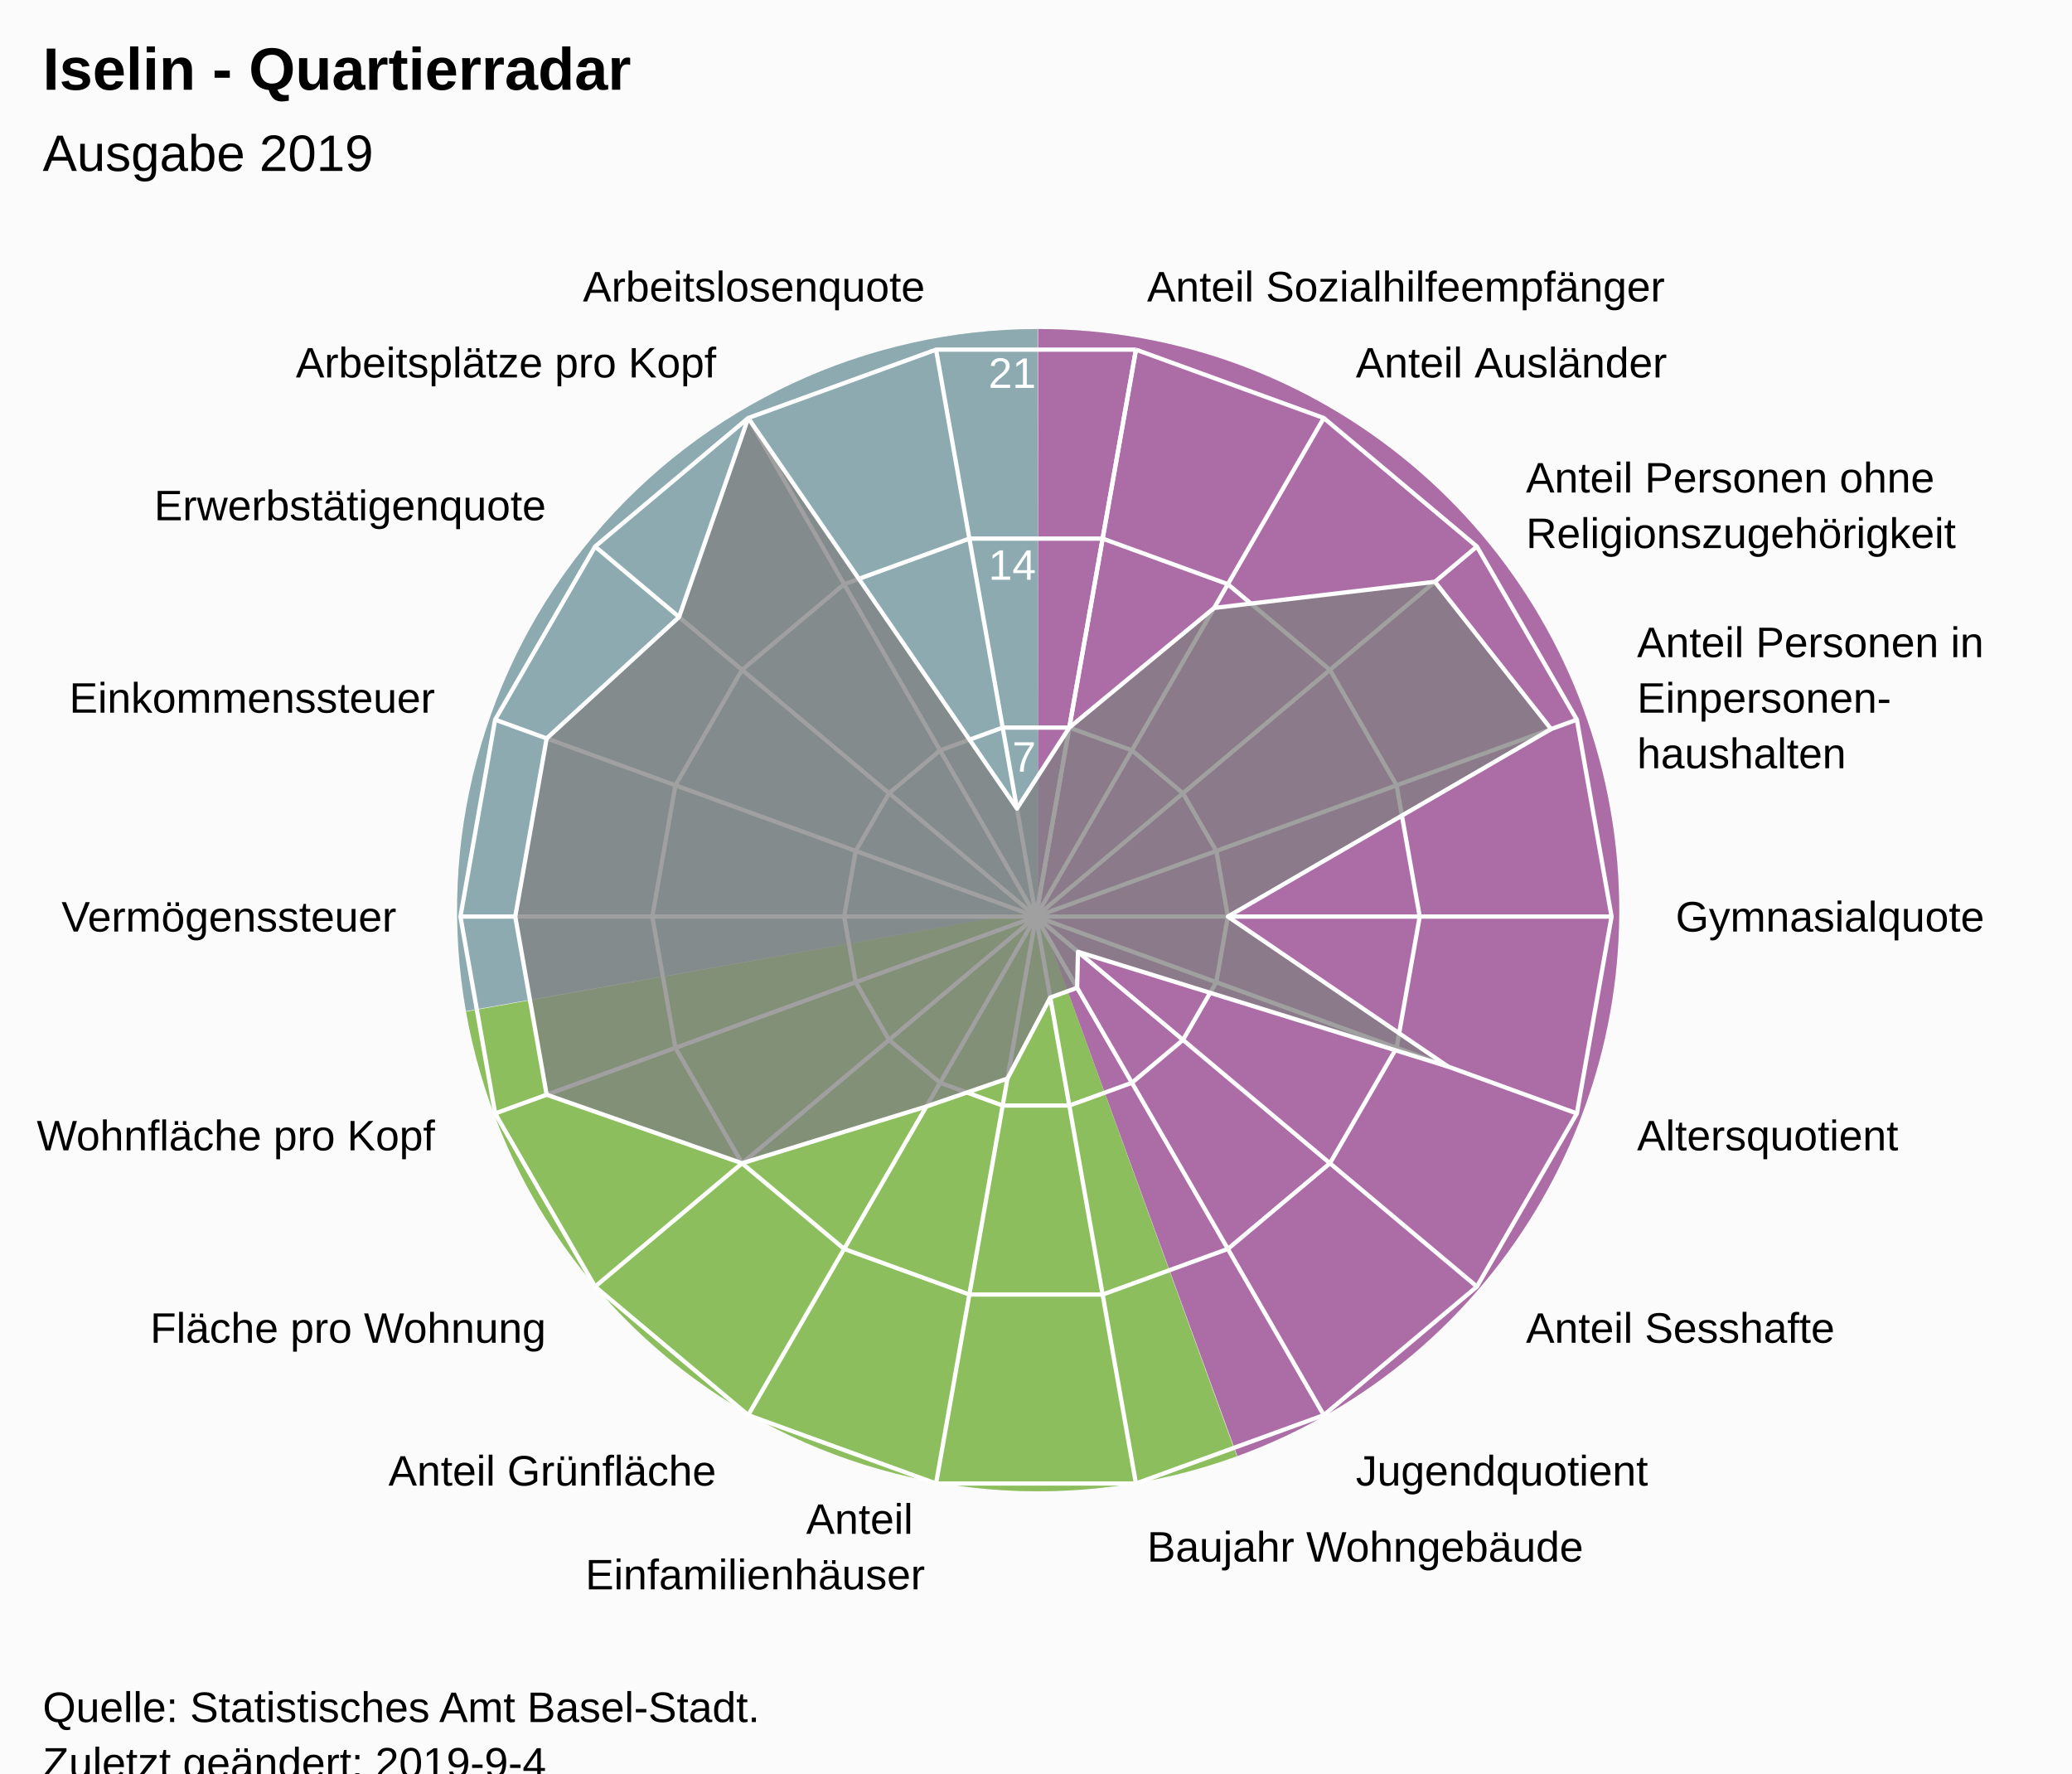
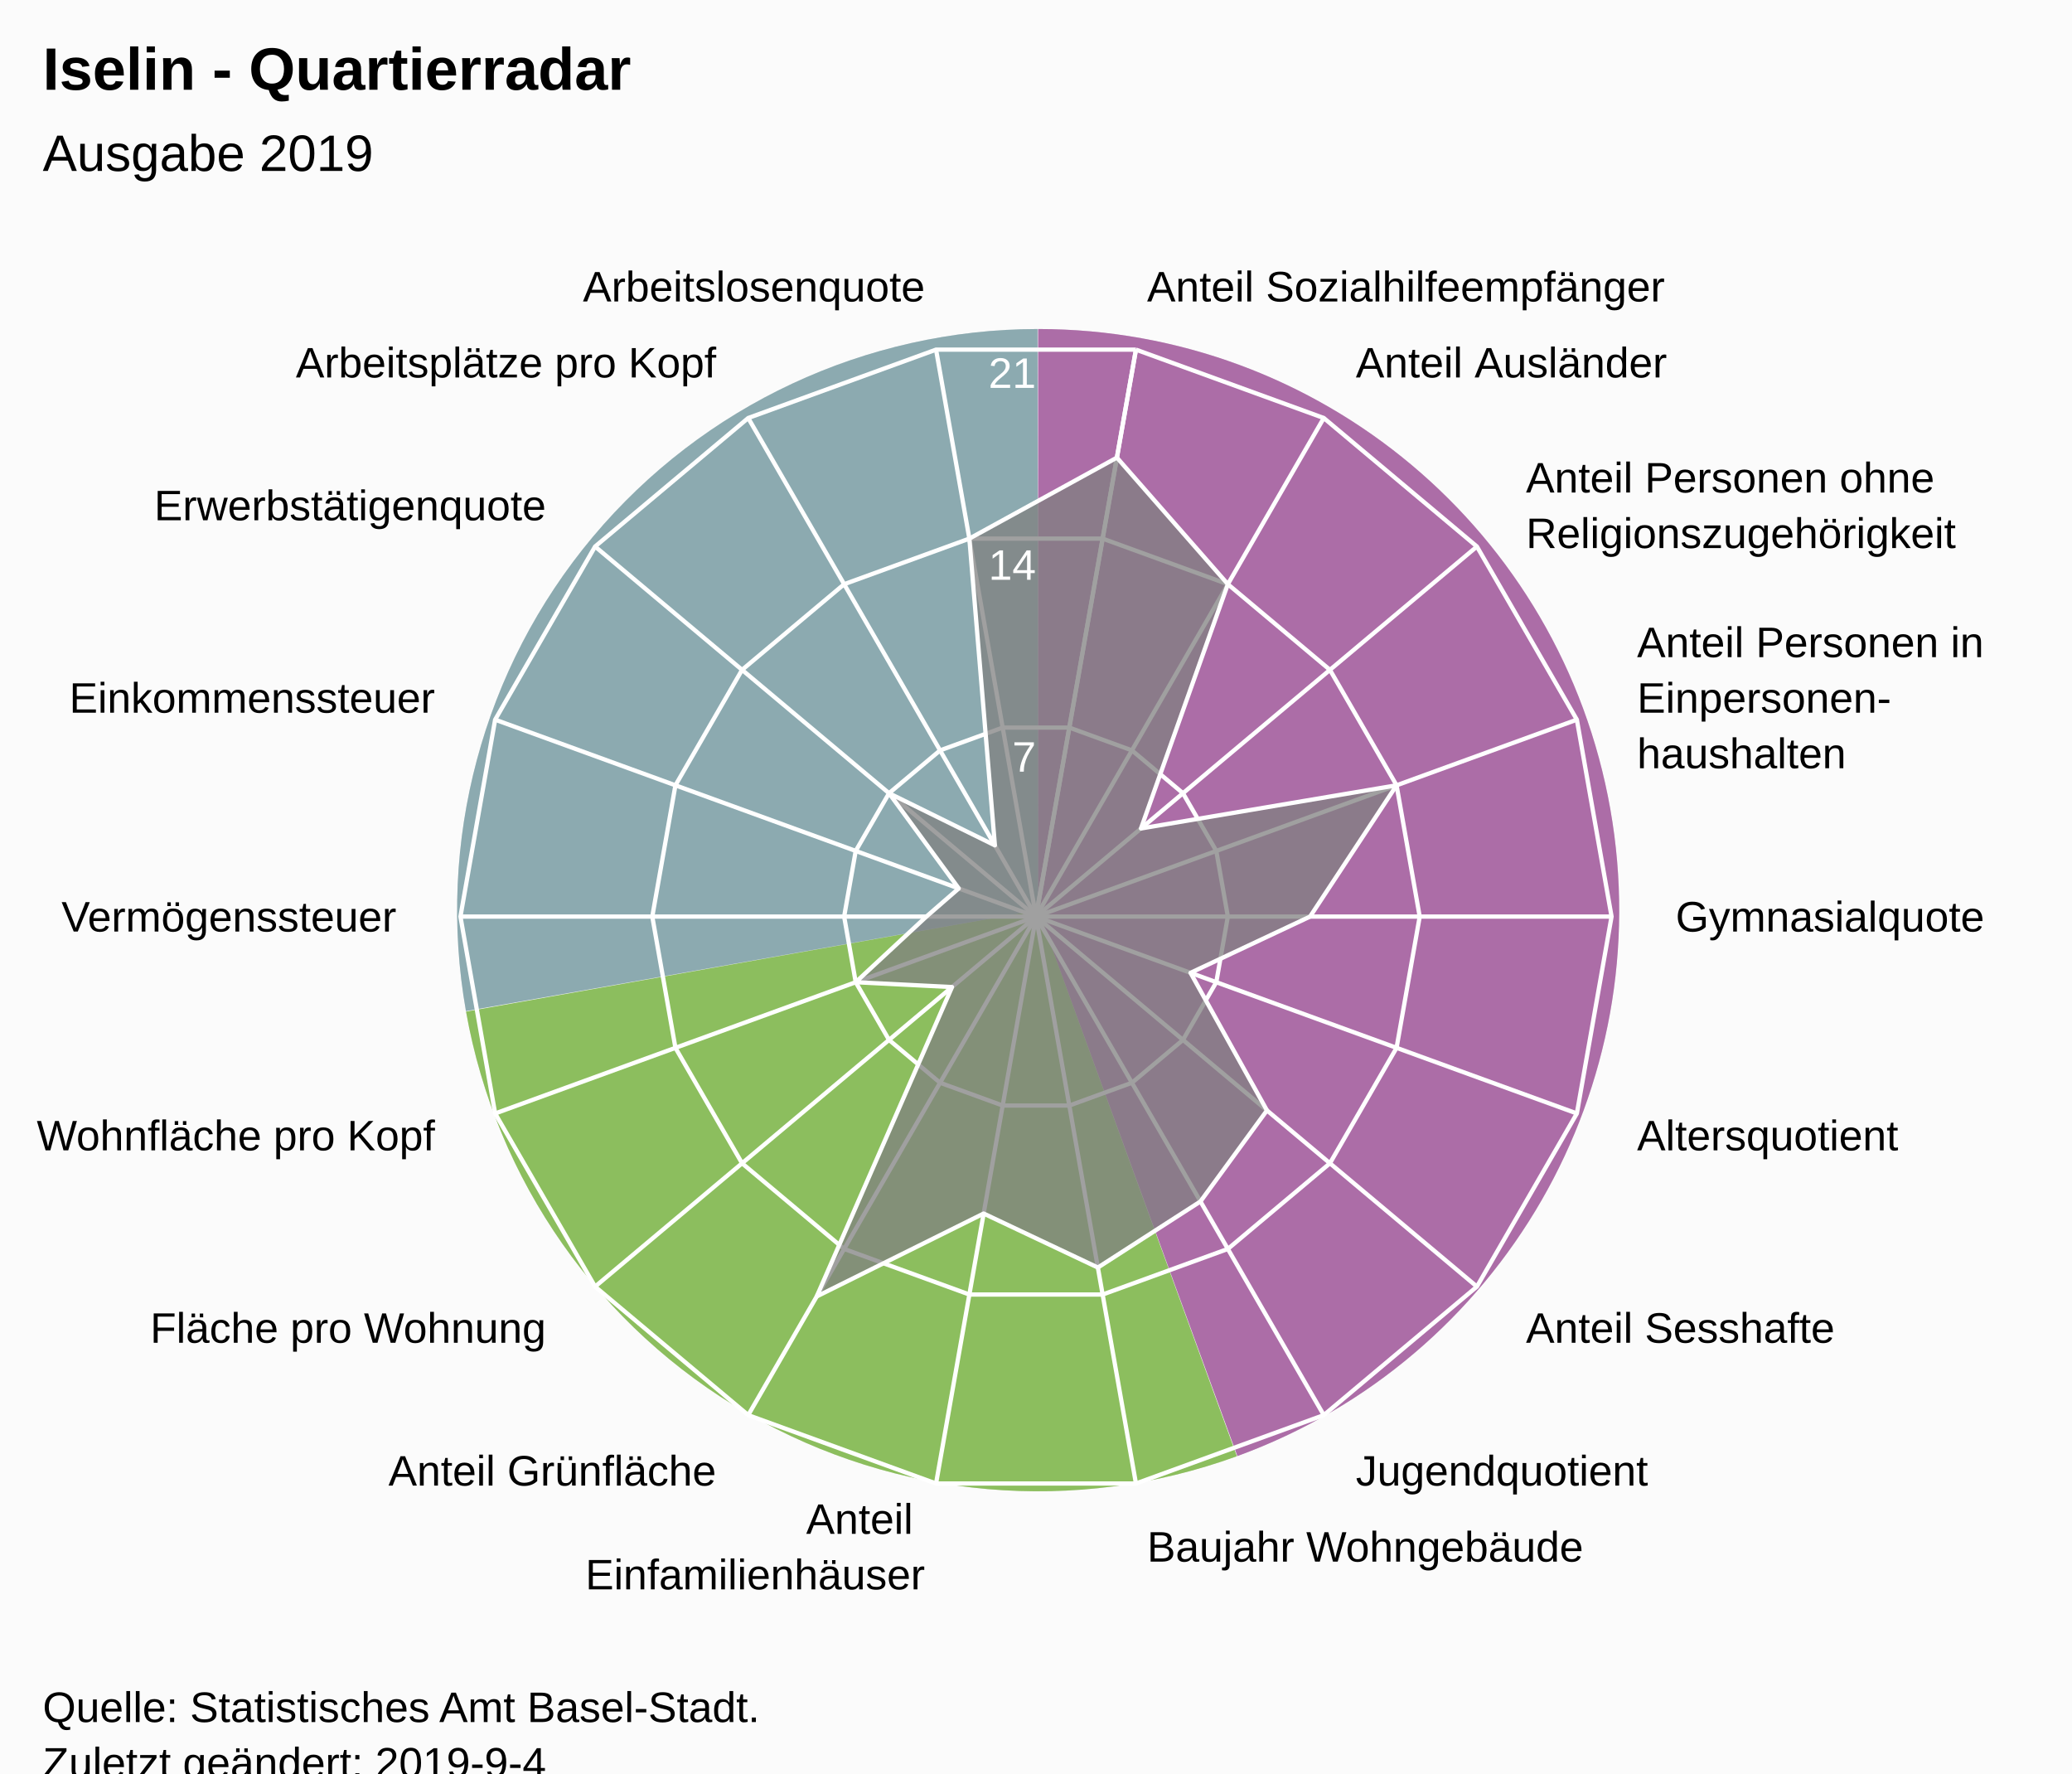
<svg xmlns="http://www.w3.org/2000/svg" version="1.1" class="highcharts-root" style="font-family:Arial;font-size:12px;" viewBox="0 0 485 415">
  <defs>
-     <clipPath id="highcharts-czejscj-7">
+     <clipPath id="highcharts-x0nw1m0-7">
      <rect x="0" y="0" width="465" height="317" fill="none" />
    </clipPath>
-     <clipPath id="highcharts-czejscj-9">
+     <clipPath id="highcharts-x0nw1m0-9">
      <circle cx="232.5" cy="158.5" r="134.725" />
    </clipPath>
  </defs>
  <rect fill="#fbfbfb" class="highcharts-background" x="0" y="0" width="485" height="428" rx="0" ry="0" />
  <rect fill="none" class="highcharts-plot-background" x="10" y="56" width="465" height="317" />
  <path fill="#923F8D" d="M 243 77 A 136 136 0 0 1 289.643 340.752 L 243 213 A 0 0 0 0 0 243 213 Z" fill-opacity="0.5" />
  <path fill="#68AB2B" d="M 289.515 340.798 A 136 136 0 0 1 109.09 236.75 L 243 213 A 0 0 0 0 0 243 213 Z" fill-opacity="0.5" />
  <path fill="#689199" d="M 109.066 236.616 A 136 136 0 0 1 242.864 77 L 243 213 A 0 0 0 0 0 243 213 Z" fill-opacity="0.5" />
  <path fill="#923F8D" d="M 243 77 A 136 136 0 0 1 289.643 340.752 L 243 213 A 0 0 0 0 0 243 213 Z" fill-opacity="0.5" />
  <path fill="#68AB2B" d="M 289.515 340.798 A 136 136 0 0 1 109.09 236.75 L 243 213 A 0 0 0 0 0 243 213 Z" fill-opacity="0.5" />
  <path fill="#689199" d="M 109.066 236.616 A 136 136 0 0 1 242.864 77 L 243 213 A 0 0 0 0 0 243 213 Z" fill-opacity="0.5" />
  <g class="highcharts-pane-group" data-z-index="0" />
  <g class="highcharts-grid highcharts-xaxis-grid " data-z-index="1">
    <path fill="none" stroke="white" stroke-width="1" data-z-index="1" class="highcharts-grid-line" d="M 242.5 214.5 L 265.895 81.822" opacity="1" />
    <path fill="none" stroke="white" stroke-width="1" data-z-index="1" class="highcharts-grid-line" d="M 242.5 214.5 L 309.862 97.825" opacity="1" />
    <path fill="none" stroke="white" stroke-width="1" data-z-index="1" class="highcharts-grid-line" d="M 242.5 214.5 L 345.705 127.9" opacity="1" />
    <path fill="none" stroke="white" stroke-width="1" data-z-index="1" class="highcharts-grid-line" d="M 242.5 214.5 L 369.1 168.421" opacity="1" />
    <path fill="none" stroke="white" stroke-width="1" data-z-index="1" class="highcharts-grid-line" d="M 242.5 214.5 L 377.225 214.5" opacity="1" />
    <path fill="none" stroke="white" stroke-width="1" data-z-index="1" class="highcharts-grid-line" d="M 242.5 214.5 L 369.1 260.579" opacity="1" />
    <path fill="none" stroke="white" stroke-width="1" data-z-index="1" class="highcharts-grid-line" d="M 242.5 214.5 L 345.705 301.1" opacity="1" />
    <path fill="none" stroke="white" stroke-width="1" data-z-index="1" class="highcharts-grid-line" d="M 242.5 214.5 L 309.863 331.175" opacity="1" />
    <path fill="none" stroke="white" stroke-width="1" data-z-index="1" class="highcharts-grid-line" d="M 242.5 214.5 L 265.895 347.178" opacity="1" />
    <path fill="none" stroke="white" stroke-width="1" data-z-index="1" class="highcharts-grid-line" d="M 242.5 214.5 L 219.105 347.178" opacity="1" />
    <path fill="none" stroke="white" stroke-width="1" data-z-index="1" class="highcharts-grid-line" d="M 242.5 214.5 L 175.138 331.175" opacity="1" />
    <path fill="none" stroke="white" stroke-width="1" data-z-index="1" class="highcharts-grid-line" d="M 242.5 214.5 L 139.295 301.1" opacity="1" />
    <path fill="none" stroke="white" stroke-width="1" data-z-index="1" class="highcharts-grid-line" d="M 242.5 214.5 L 115.9 260.579" opacity="1" />
    <path fill="none" stroke="white" stroke-width="1" data-z-index="1" class="highcharts-grid-line" d="M 242.5 214.5 L 107.775 214.5" opacity="1" />
    <path fill="none" stroke="white" stroke-width="1" data-z-index="1" class="highcharts-grid-line" d="M 242.5 214.5 L 115.9 168.421" opacity="1" />
    <path fill="none" stroke="white" stroke-width="1" data-z-index="1" class="highcharts-grid-line" d="M 242.5 214.5 L 139.295 127.9" opacity="1" />
    <path fill="none" stroke="white" stroke-width="1" data-z-index="1" class="highcharts-grid-line" d="M 242.5 214.5 L 175.137 97.825" opacity="1" />
    <path fill="none" stroke="white" stroke-width="1" data-z-index="1" class="highcharts-grid-line" d="M 242.5 214.5 L 219.105 81.822" opacity="1" />
    <path fill="none" stroke="white" stroke-width="1" data-z-index="1" class="highcharts-grid-line" d="M 242.5 214.5 L 265.895 81.822" opacity="1" />
  </g>
  <g class="highcharts-grid highcharts-yaxis-grid " data-z-index="1">
    <path fill="none" stroke="white" stroke-width="1" data-z-index="1" class="highcharts-grid-line" d="M 242.5 214.5 L 242.5 214.5 L 242.5 214.5 L 242.5 214.5 L 242.5 214.5 L 242.5 214.5 L 242.5 214.5 L 242.5 214.5 L 242.5 214.5 L 242.5 214.5 L 242.5 214.5 L 242.5 214.5 L 242.5 214.5 L 242.5 214.5 L 242.5 214.5 L 242.5 214.5 L 242.5 214.5 L 242.5 214.5 L 242.5 214.5 L 242.5 214.5" opacity="1" />
    <path fill="none" stroke="white" stroke-width="1" data-z-index="1" class="highcharts-grid-line" d="M 250.298 170.274 L 250.298 170.274 L 234.702 170.274 L 220.046 175.608 L 208.098 185.633 L 200.3 199.14 L 197.592 214.5 L 200.3 229.86 L 208.098 243.367 L 220.046 253.392 L 234.702 258.726 L 250.298 258.726 L 264.954 253.392 L 276.902 243.367 L 284.7 229.86 L 287.408 214.5 L 284.7 199.14 L 276.902 185.633 L 264.954 175.608 L 250.298 170.274" opacity="1" />
    <path fill="none" stroke="white" stroke-width="1" data-z-index="1" class="highcharts-grid-line" d="M 258.097 126.048 L 258.097 126.048 L 226.903 126.048 L 197.592 136.716 L 173.696 156.767 L 158.1 183.781 L 152.683 214.5 L 158.1 245.219 L 173.696 272.233 L 197.592 292.284 L 226.903 302.952 L 258.097 302.952 L 287.408 292.284 L 311.304 272.233 L 326.9 245.219 L 332.317 214.5 L 326.9 183.781 L 311.304 156.767 L 287.408 136.716 L 258.097 126.048" opacity="1" />
    <path fill="none" stroke="white" stroke-width="1" data-z-index="1" class="highcharts-grid-line" d="M 265.895 81.822 L 265.895 81.822 L 219.105 81.822 L 175.137 97.825 L 139.295 127.9 L 115.9 168.421 L 107.775 214.5 L 115.9 260.579 L 139.295 301.1 L 175.138 331.175 L 219.105 347.178 L 265.895 347.178 L 309.863 331.175 L 345.705 301.1 L 369.1 260.579 L 377.225 214.5 L 369.1 168.421 L 345.705 127.9 L 309.862 97.825 L 265.895 81.822" opacity="1" />
  </g>
  <rect fill="none" class="highcharts-plot-border" data-z-index="1" x="10" y="56" width="465" height="317" />
  <g class="highcharts-axis highcharts-xaxis " data-z-index="2">
    <path fill="none" class="highcharts-axis-line" data-z-index="7" d="M 242.5 79.775 A 134.725 134.725 0 1 1 242.365 79.775 M 242.5 214.5 A 0 0 0 1 0 242.5 214.5 " />
  </g>
  <g class="highcharts-axis highcharts-yaxis " data-z-index="2">
    <path fill="none" class="highcharts-axis-line" data-z-index="7" d="M 242.5 214.5 L 242.5 79.775" />
  </g>
  <g class="highcharts-series-group" data-z-index="3">
-     <g data-z-index="0.1" class="highcharts-series highcharts-series-0 highcharts-area-series " transform="translate(10,56) scale(1 1)" clip-path="url(#highcharts-czejscj-9)">
-       <path fill="rgb(128,128,128)" fill-opacity="0.75" d="M 240.298 114.274 L 274.201 86.272 L 325.876 80.148 L 353.072 114.616 L 277.408 158.5 L 328.957 193.608 L 242.329 166.748 L 242.123 175.168 L 235.842 177.454 L 225.816 196.408 L 206.838 202.948 L 163.696 216.233 L 117.957 200.19 L 110.606 158.5 L 117.957 116.81 L 148.953 88.396 L 165.138 41.825 L 228.044 133.228 L 240.298 114.274 L 232.5 158.5 L 232.5 158.5 L 232.5 158.5 L 232.5 158.5 L 232.5 158.5 L 232.5 158.5 L 232.5 158.5 L 232.5 158.5 L 232.5 158.5 L 232.5 158.5 L 232.5 158.5 L 232.5 158.5 L 232.5 158.5 L 232.5 158.5 L 232.5 158.5 L 232.5 158.5 L 232.5 158.5 L 232.5 158.5 L 232.5 158.5" class="highcharts-area" data-z-index="0" />
-       <path fill="none" d="M 240.298 114.274 L 274.201 86.272 L 325.876 80.148 L 353.072 114.616 L 277.408 158.5 L 328.957 193.608 L 242.329 166.748 L 242.123 175.168 L 235.842 177.454 L 225.816 196.408 L 206.838 202.948 L 163.696 216.233 L 117.957 200.19 L 110.606 158.5 L 117.957 116.81 L 148.953 88.396 L 165.138 41.825 L 228.044 133.228 L 240.298 114.274" class="highcharts-graph" data-z-index="1" stroke="white" stroke-width="1" stroke-linejoin="round" stroke-linecap="round" />
+     <g data-z-index="0.1" class="highcharts-series highcharts-series-0 highcharts-area-series " transform="translate(10,56) scale(1 1)" clip-path="url(#highcharts-x0nw1m0-9)">
+       <path fill="rgb(128,128,128)" fill-opacity="0.75" d="M 251.439 51.094 L 277.408 80.716 L 257.073 137.881 L 316.9 127.781 L 296.655 158.5 L 268.671 171.665 L 286.56 203.862 L 270.993 225.172 L 246.982 240.634 L 220.246 227.998 L 181.176 247.395 L 212.842 174.995 L 190.3 173.86 L 206.838 158.5 L 214.414 151.917 L 198.098 129.633 L 222.877 141.832 L 216.903 70.048 L 251.439 51.094 L 232.5 158.5 L 232.5 158.5 L 232.5 158.5 L 232.5 158.5 L 232.5 158.5 L 232.5 158.5 L 232.5 158.5 L 232.5 158.5 L 232.5 158.5 L 232.5 158.5 L 232.5 158.5 L 232.5 158.5 L 232.5 158.5 L 232.5 158.5 L 232.5 158.5 L 232.5 158.5 L 232.5 158.5 L 232.5 158.5 L 232.5 158.5" class="highcharts-area" data-z-index="0" />
+       <path fill="none" d="M 251.439 51.094 L 277.408 80.716 L 257.073 137.881 L 316.9 127.781 L 296.655 158.5 L 268.671 171.665 L 286.56 203.862 L 270.993 225.172 L 246.982 240.634 L 220.246 227.998 L 181.176 247.395 L 212.842 174.995 L 190.3 173.86 L 206.838 158.5 L 214.414 151.917 L 198.098 129.633 L 222.877 141.832 L 216.903 70.048 L 251.439 51.094" class="highcharts-graph" data-z-index="1" stroke="white" stroke-width="1" stroke-linejoin="round" stroke-linecap="round" />
    </g>
    <g data-z-index="0.1" class="highcharts-markers highcharts-series-0 highcharts-area-series " transform="translate(10,56) scale(1 1)" clip-path="none" />
  </g>
  <text x="10" text-anchor="start" class="highcharts-title" data-z-index="4" style="color:#000000;font-size:14px;font-weight:bold;font-family:Arial;fill:#000000;" y="21">
    <tspan>Iselin - Quartierradar</tspan>
  </text>
  <text x="10" text-anchor="start" class="highcharts-subtitle" data-z-index="4" style="color:#000000;font-size:12px;font-weight:normal;font-family:Arial;fill:#000000;" y="40">
    <tspan>Ausgabe 2019</tspan>
  </text>
  <g class="highcharts-axis-labels highcharts-xaxis-labels " data-z-index="7">
    <text x="268.499" style="color:#000000;cursor:default;font-size:10px;fill:#000000;" transform="translate(0,0)" text-anchor="start" y="70.55" opacity="1">
      <tspan>Anteil Sozialhilfeempfänger</tspan>
    </text>
    <text x="317.362" style="color:#000000;cursor:default;font-size:10px;fill:#000000;" transform="translate(0,0)" text-anchor="start" y="88.334" opacity="1">
      <tspan>Anteil Ausländer</tspan>
    </text>
    <text x="357.196" style="color:#000000;cursor:default;font-size:10px;fill:#000000;" transform="translate(0,0)" text-anchor="start" y="115.259" opacity="1">
      <tspan>Anteil Personen ohne</tspan>
      <tspan dy="13" x="357.196">Religionszugehörigkeit</tspan>
    </text>
    <text x="383.195" style="color:#000000;cursor:default;font-size:10px;fill:#000000;" transform="translate(0,0)" text-anchor="start" y="153.791" opacity="1">
      <tspan>Anteil Personen in</tspan>
      <tspan dy="13" x="383.195">Einpersonen-</tspan>
      <tspan dy="13" x="383.195">haushalten</tspan>
    </text>
    <text x="392.225" style="color:#000000;cursor:default;font-size:10px;fill:#000000;" transform="translate(0,0)" text-anchor="start" y="218" opacity="1">
      <tspan>Gymnasialquote</tspan>
    </text>
    <text x="383.195" style="color:#000000;cursor:default;font-size:10px;fill:#000000;" transform="translate(0,0)" text-anchor="start" y="269.209" opacity="1">
      <tspan>Altersquotient</tspan>
    </text>
    <text x="357.196" style="color:#000000;cursor:default;font-size:10px;fill:#000000;" transform="translate(0,0)" text-anchor="start" y="314.241" opacity="1">
      <tspan>Anteil Sesshafte</tspan>
    </text>
    <text x="317.363" style="color:#000000;cursor:default;font-size:10px;fill:#000000;" transform="translate(0,0)" text-anchor="start" y="347.666" opacity="1">
      <tspan>Jugendquotient</tspan>
    </text>
    <text x="268.499" style="color:#000000;cursor:default;font-size:10px;fill:#000000;" transform="translate(0,0)" text-anchor="start" y="365.45" opacity="1">
      <tspan>Baujahr Wohngebäude</tspan>
    </text>
    <text x="216.501" style="color:#000000;cursor:default;font-size:10px;fill:#000000;" transform="translate(0,0)" text-anchor="end" y="358.95" opacity="1">
      <tspan>Anteil</tspan>
      <tspan dy="13" x="216.501">Einfamilienhäuser</tspan>
    </text>
    <text x="167.638" style="color:#000000;cursor:default;font-size:10px;fill:#000000;" transform="translate(0,0)" text-anchor="end" y="347.666" opacity="1">
      <tspan>Anteil Grünfläche</tspan>
    </text>
    <text x="127.804" style="color:#000000;cursor:default;font-size:10px;fill:#000000;" transform="translate(0,0)" text-anchor="end" y="314.241" opacity="1">
      <tspan>Fläche pro Wohnung</tspan>
    </text>
    <text x="101.805" style="color:#000000;cursor:default;font-size:10px;fill:#000000;" transform="translate(0,0)" text-anchor="end" y="269.209" opacity="1">
      <tspan>Wohnfläche pro Kopf</tspan>
    </text>
    <text x="92.775" style="color:#000000;cursor:default;font-size:10px;fill:#000000;" transform="translate(0,0)" text-anchor="end" y="218" opacity="1">
      <tspan>Vermögenssteuer</tspan>
    </text>
    <text x="101.805" style="color:#000000;cursor:default;font-size:10px;fill:#000000;" transform="translate(0,0)" text-anchor="end" y="166.791" opacity="1">
      <tspan>Einkommenssteuer</tspan>
    </text>
    <text x="127.804" style="color:#000000;cursor:default;font-size:10px;fill:#000000;" transform="translate(0,0)" text-anchor="end" y="121.759" opacity="1">
      <tspan>Erwerbstätigenquote</tspan>
    </text>
    <text x="167.637" style="color:#000000;cursor:default;font-size:10px;fill:#000000;" transform="translate(0,0)" text-anchor="end" y="88.334" opacity="1">
      <tspan>Arbeitsplätze pro Kopf</tspan>
    </text>
    <text x="216.501" style="color:#000000;cursor:default;font-size:10px;fill:#000000;" transform="translate(0,0)" text-anchor="end" y="70.55" opacity="1">
      <tspan>Arbeitslosenquote</tspan>
    </text>
    <text x="0" style="color:#000000;cursor:default;font-size:10px;fill:#000000;" transform="translate(0,0)" text-anchor="middle" y="-9999">18</text>
  </g>
  <g class="highcharts-axis-labels highcharts-yaxis-labels " data-z-index="7">
    <text x="0" style="color:white;cursor:default;font-size:10px;fill:white;" text-anchor="end" transform="translate(0,0)" y="-9999">0</text>
    <text x="242.5" style="color:white;cursor:default;font-size:10px;fill:white;" text-anchor="end" transform="translate(0,0)" y="180.592" opacity="1">7</text>
    <text x="242.5" style="color:white;cursor:default;font-size:10px;fill:white;" text-anchor="end" transform="translate(0,0)" y="135.683" opacity="1">14</text>
    <text x="242.5" style="color:white;cursor:default;font-size:10px;fill:white;" text-anchor="end" transform="translate(0,0)" y="90.775" opacity="1">21</text>
  </g>
  <text x="10" class="highcharts-credits" text-anchor="start" data-z-index="8" style="cursor:default;color:#000000;font-size:10px;fill:#000000;" y="403">
    <tspan>Quelle: Statistisches Amt Basel-Stadt.</tspan>
    <tspan x="10" dy="13">Zuletzt geändert: 2019-9-4</tspan>
  </text>
</svg>
